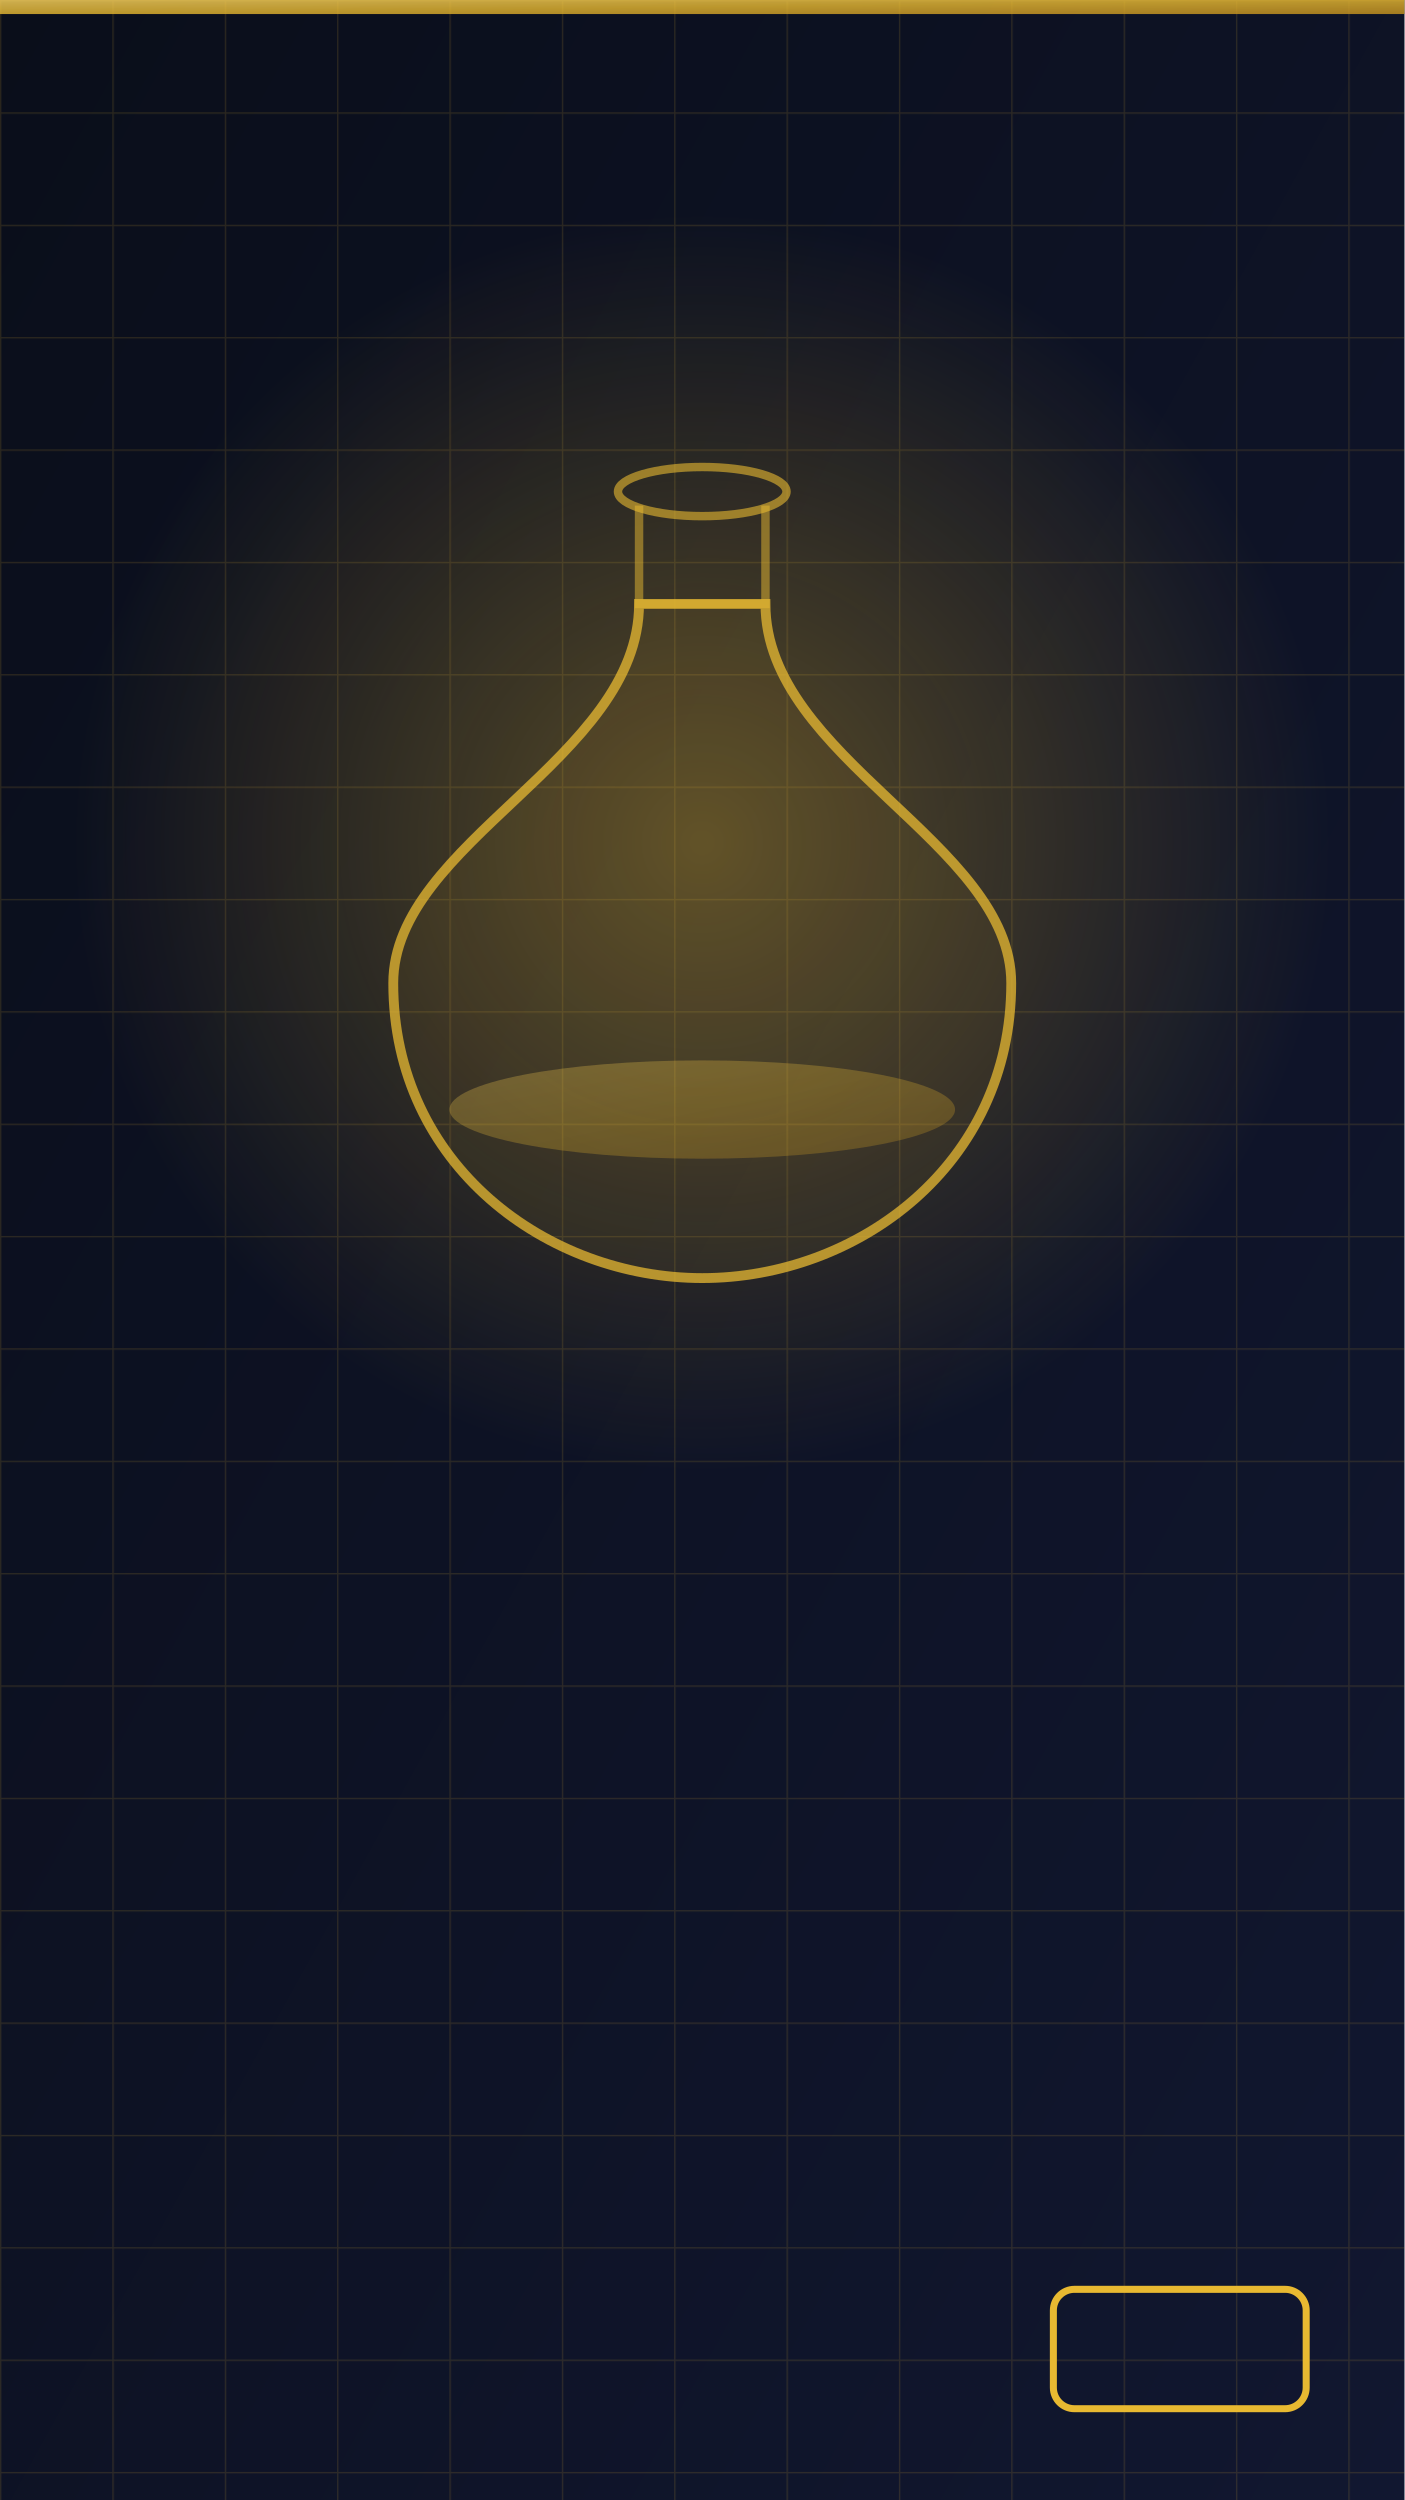
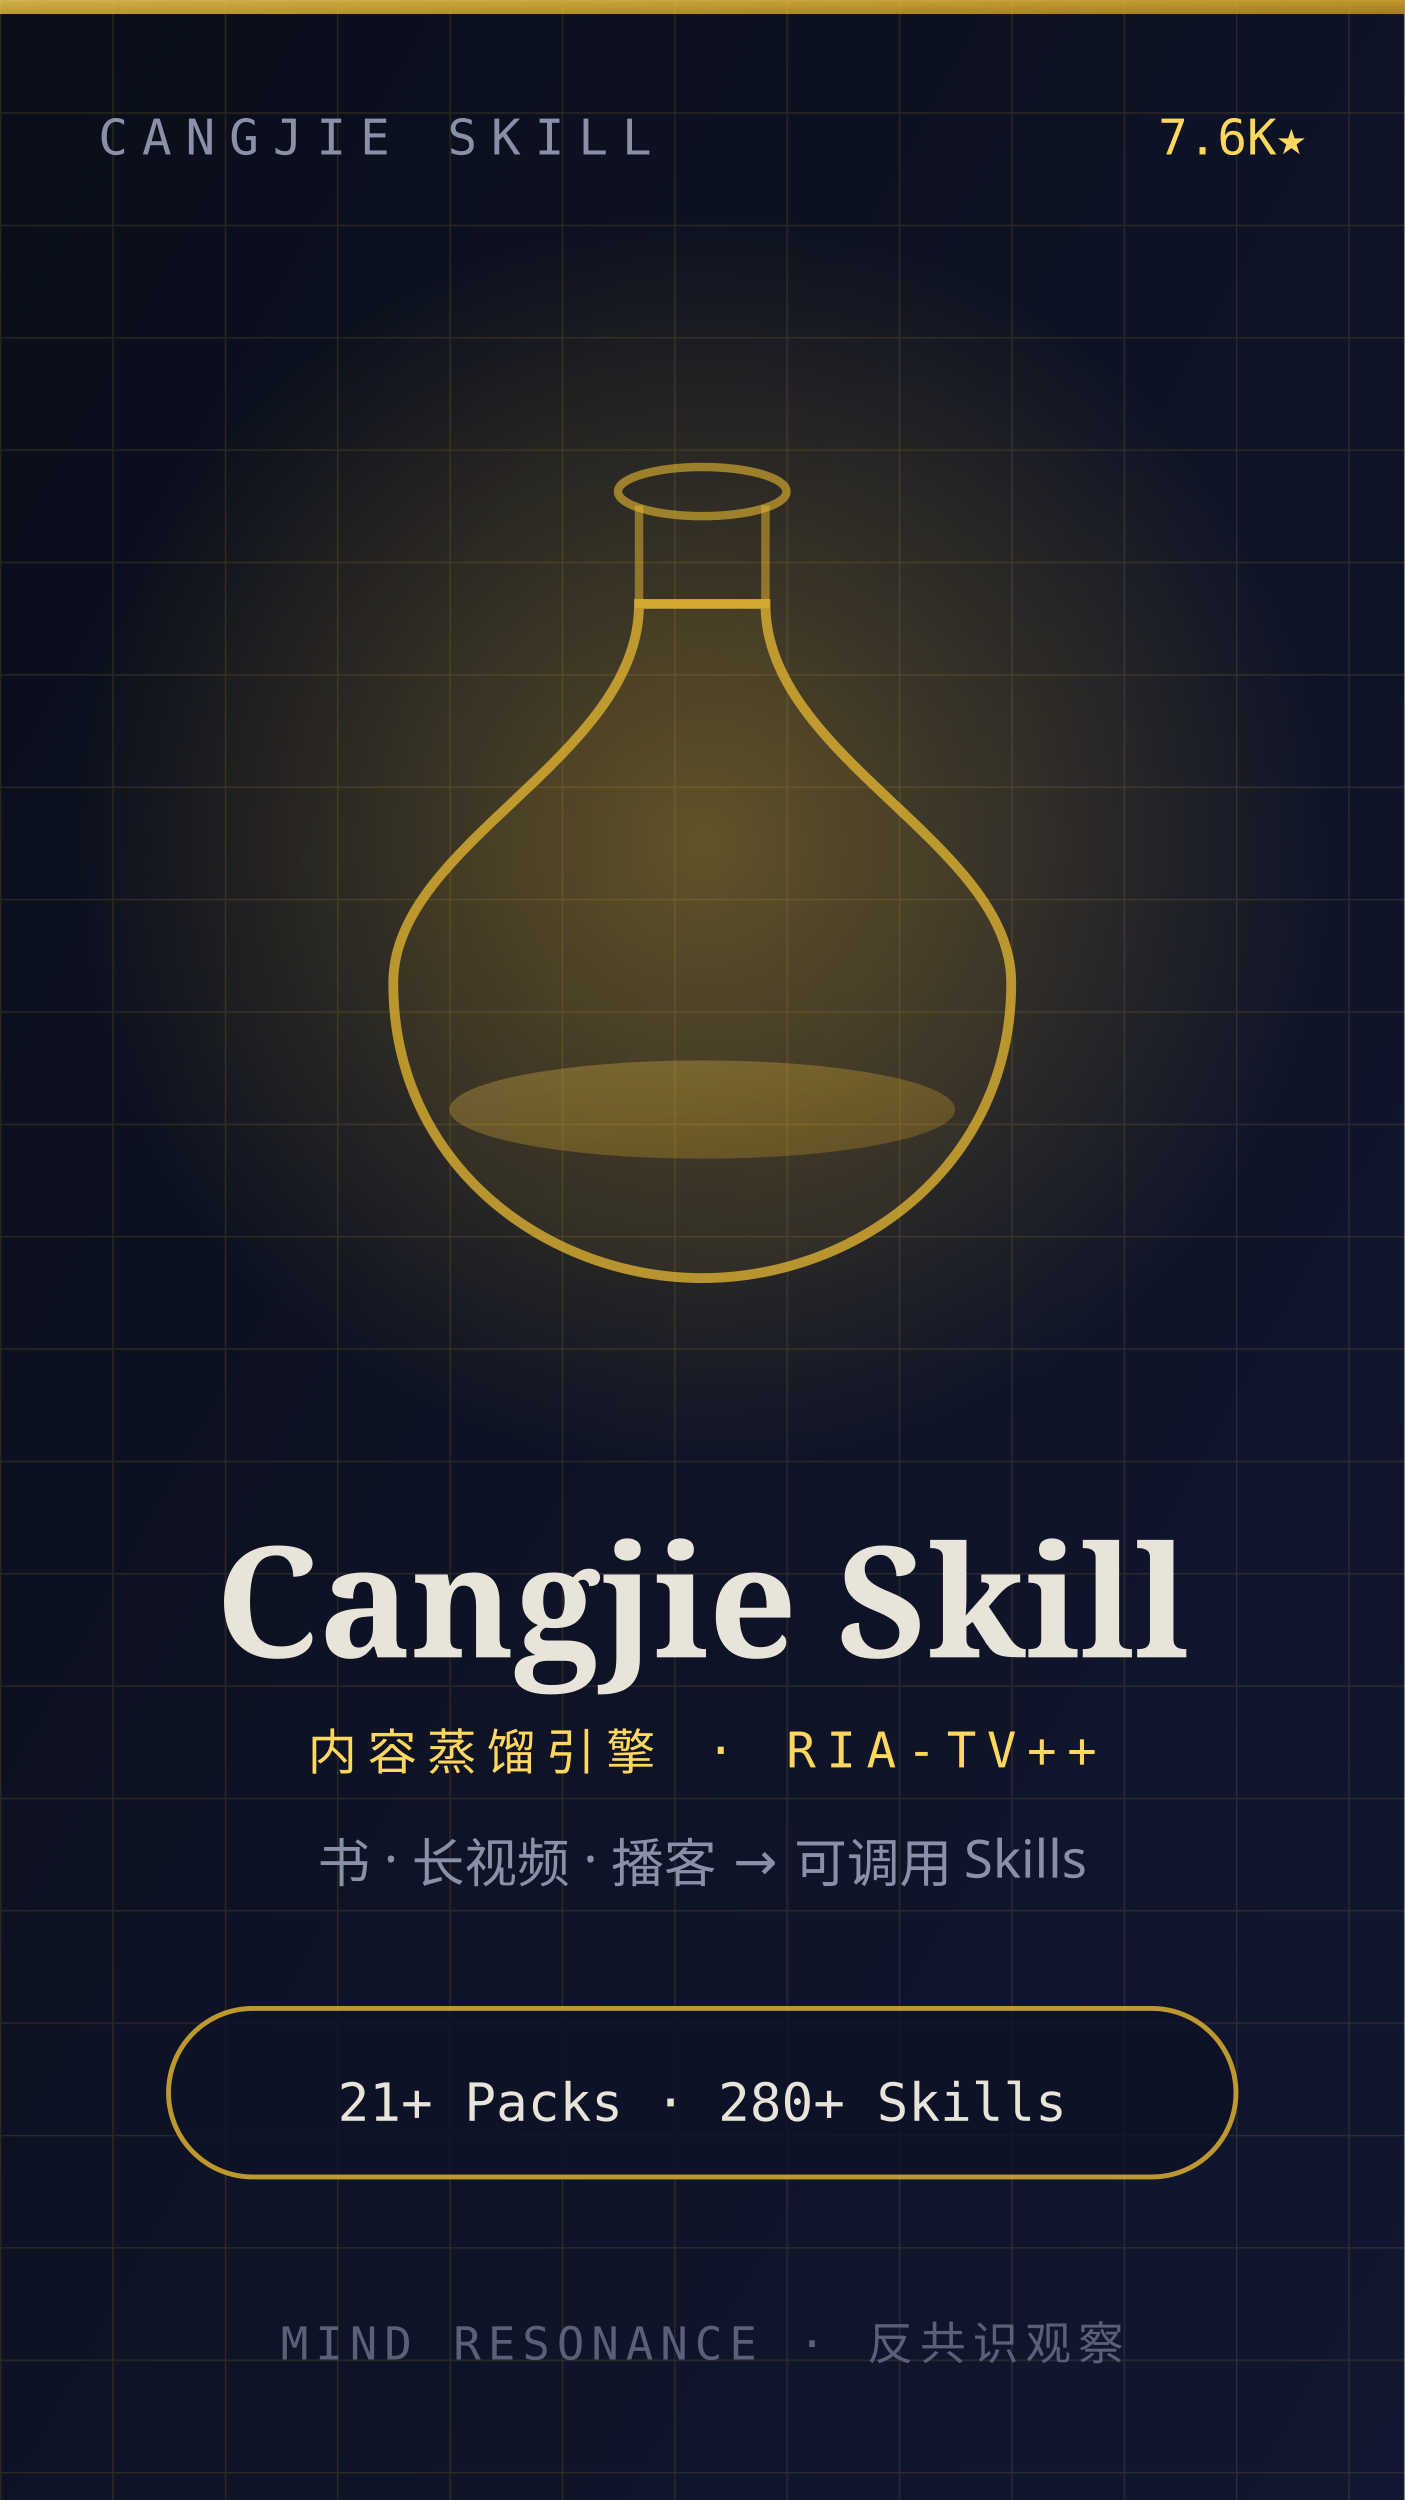
<svg xmlns="http://www.w3.org/2000/svg" width="200" height="356" viewBox="0 0 200 356">
  <defs>
    <linearGradient id="bg" x1="0" y1="0" x2="1" y2="1">
      <stop offset="0" stop-color="#0A0E1A" />
      <stop offset="1" stop-color="#111730" />
    </linearGradient>
    <linearGradient id="gold" x1="0" y1="0" x2="1" y2="1">
      <stop offset="0" stop-color="#FFD75E" />
      <stop offset="0.5" stop-color="#E8B931" />
      <stop offset="1" stop-color="#C8941F" />
    </linearGradient>
    <radialGradient id="glow" cx="0.5" cy="0.5" r="0.5">
      <stop offset="0" stop-color="#E8B931" stop-opacity="0.35" />
      <stop offset="1" stop-color="#E8B931" stop-opacity="0" />
    </radialGradient>
    <filter id="soft">
      <feGaussianBlur stdDeviation="2.5" result="b" />
      <feMerge>
        <feMergeNode in="b" />
        <feMergeNode in="SourceGraphic" />
      </feMerge>
    </filter>
    <pattern id="grid" width="16" height="16" patternUnits="userSpaceOnUse">
      <path d="M16 0H0V16" fill="none" stroke="#E8B931" stroke-width="0.4" opacity="0.14" />
    </pattern>
  </defs>
  <rect width="200" height="356" fill="url(#bg)" />
  <rect width="200" height="356" fill="url(#grid)" />
  <circle cx="100" cy="120" r="90" fill="url(#glow)" />
  <rect x="0" y="0" width="200" height="2" fill="url(#gold)" opacity="0.8" />
+   <text x="14" y="22" font-family="monospace" font-size="7" fill="#8A90A8" letter-spacing="2">CANGJIE SKILL</text>
+   <text x="186" y="22" font-family="monospace" font-size="7" fill="#FFD75E" text-anchor="end">7.6K★</text>
  <g transform="translate(100,128)">
    <ellipse cx="0" cy="-58" rx="12" ry="3.5" fill="none" stroke="#E8B931" stroke-width="1.2" opacity="0.6" />
    <path d="M-9 -56 V-42 H9 V-56" fill="none" stroke="#E8B931" stroke-width="1.2" opacity="0.5" />
    <path d="M-9 -42 C-9 -20 -44 -8 -44 12 C-44 38 -22 54 0 54 C22 54 44 38 44 12 C44 -8 9 -20 9 -42 Z" fill="rgba(232,185,49,0.08)" stroke="#E8B931" stroke-width="1.4" opacity="0.75" />
    <ellipse cx="0" cy="30" rx="36" ry="7" fill="url(#gold)" opacity="0.28">
      <animate attributeName="opacity" values="0.18;0.4;0.18" dur="2.2s" repeatCount="indefinite" />
    </ellipse>
    <circle r="3" fill="#FFD75E" opacity="0">
      <animate attributeName="cy" values="26;-50" dur="2.6s" repeatCount="indefinite" />
      <animate attributeName="opacity" values="0;0.95;0" dur="2.6s" repeatCount="indefinite" />
    </circle>
    <circle cx="-14" r="2.5" fill="#E8B931" opacity="0">
      <animate attributeName="cy" values="22;-48" dur="3.1s" begin="0.5s" repeatCount="indefinite" />
      <animate attributeName="opacity" values="0;0.9;0" dur="3.1s" begin="0.5s" repeatCount="indefinite" />
    </circle>
    <circle cx="12" r="2" fill="#FFC53D" opacity="0">
      <animate attributeName="cy" values="24;-46" dur="2.9s" begin="1s" repeatCount="indefinite" />
      <animate attributeName="opacity" values="0;0.85;0" dur="2.9s" begin="1s" repeatCount="indefinite" />
    </circle>
    <circle cx="-6" r="2.5" fill="#FFD75E" opacity="0">
      <animate attributeName="cy" values="20;-44" dur="3.4s" begin="1.6s" repeatCount="indefinite" />
      <animate attributeName="opacity" values="0;0.8;0" dur="3.4s" begin="1.6s" repeatCount="indefinite" />
    </circle>
    <g>
      <animateTransform attributeName="transform" type="translate" values="0,0;0,-10;0,-24;0,-34" dur="3.2s" repeatCount="indefinite" />
      <rect x="-8" y="-74" width="16" height="16" rx="3" fill="url(#gold)" filter="url(#soft)" opacity="0" />
      <animate attributeName="opacity" values="0;0.95;0.7;0" dur="3.2s" repeatCount="indefinite" />
      <text x="0" y="-62" text-anchor="middle" font-size="8" font-family="monospace" fill="#1a1400" opacity="0">S</text>
    </g>
    <g>
      <animateTransform attributeName="transform" type="translate" values="0,0;0,-9;0,-20;0,-30" dur="3.7s" begin="0.8s" repeatCount="indefinite" />
      <rect x="6" y="-72" width="14" height="14" rx="3" fill="#FFC53D" opacity="0" />
      <animate attributeName="opacity" values="0;0.9;0.6;0" dur="3.7s" begin="0.8s" repeatCount="indefinite" />
    </g>
  </g>
-   <rect x="150" y="326" width="36" height="17" rx="3" fill="none" stroke="#E8B931" stroke-width="1" />
+   <text x="100" y="236" text-anchor="middle" font-family="Georgia,serif" font-size="22" font-weight="bold" fill="#E8E4D9">Cangjie Skill</text>
+   <text x="100" y="252" text-anchor="middle" font-family="monospace" font-size="7" fill="#FFD75E" letter-spacing="1.5">内容蒸馏引擎 · RIA-TV++</text>
+   <text x="100" y="268" text-anchor="middle" font-family="sans-serif" font-size="7.5" fill="#8A90A8">书 · 长视频 · 播客 → 可调用 Skills</text>
+   <rect x="24" y="286" width="152" height="24" rx="12" fill="#0D1226" stroke="#E8B931" stroke-width="0.7" opacity="0.8" />
+   <text x="100" y="302" text-anchor="middle" font-family="monospace" font-size="7.5" fill="#E8E4D9">21+ Packs · 280+ Skills</text>
+   <text x="100" y="336" text-anchor="middle" font-family="monospace" font-size="6.5" fill="#5A6078" letter-spacing="1">MIND RESONANCE · 反共识观察</text>
</svg>
